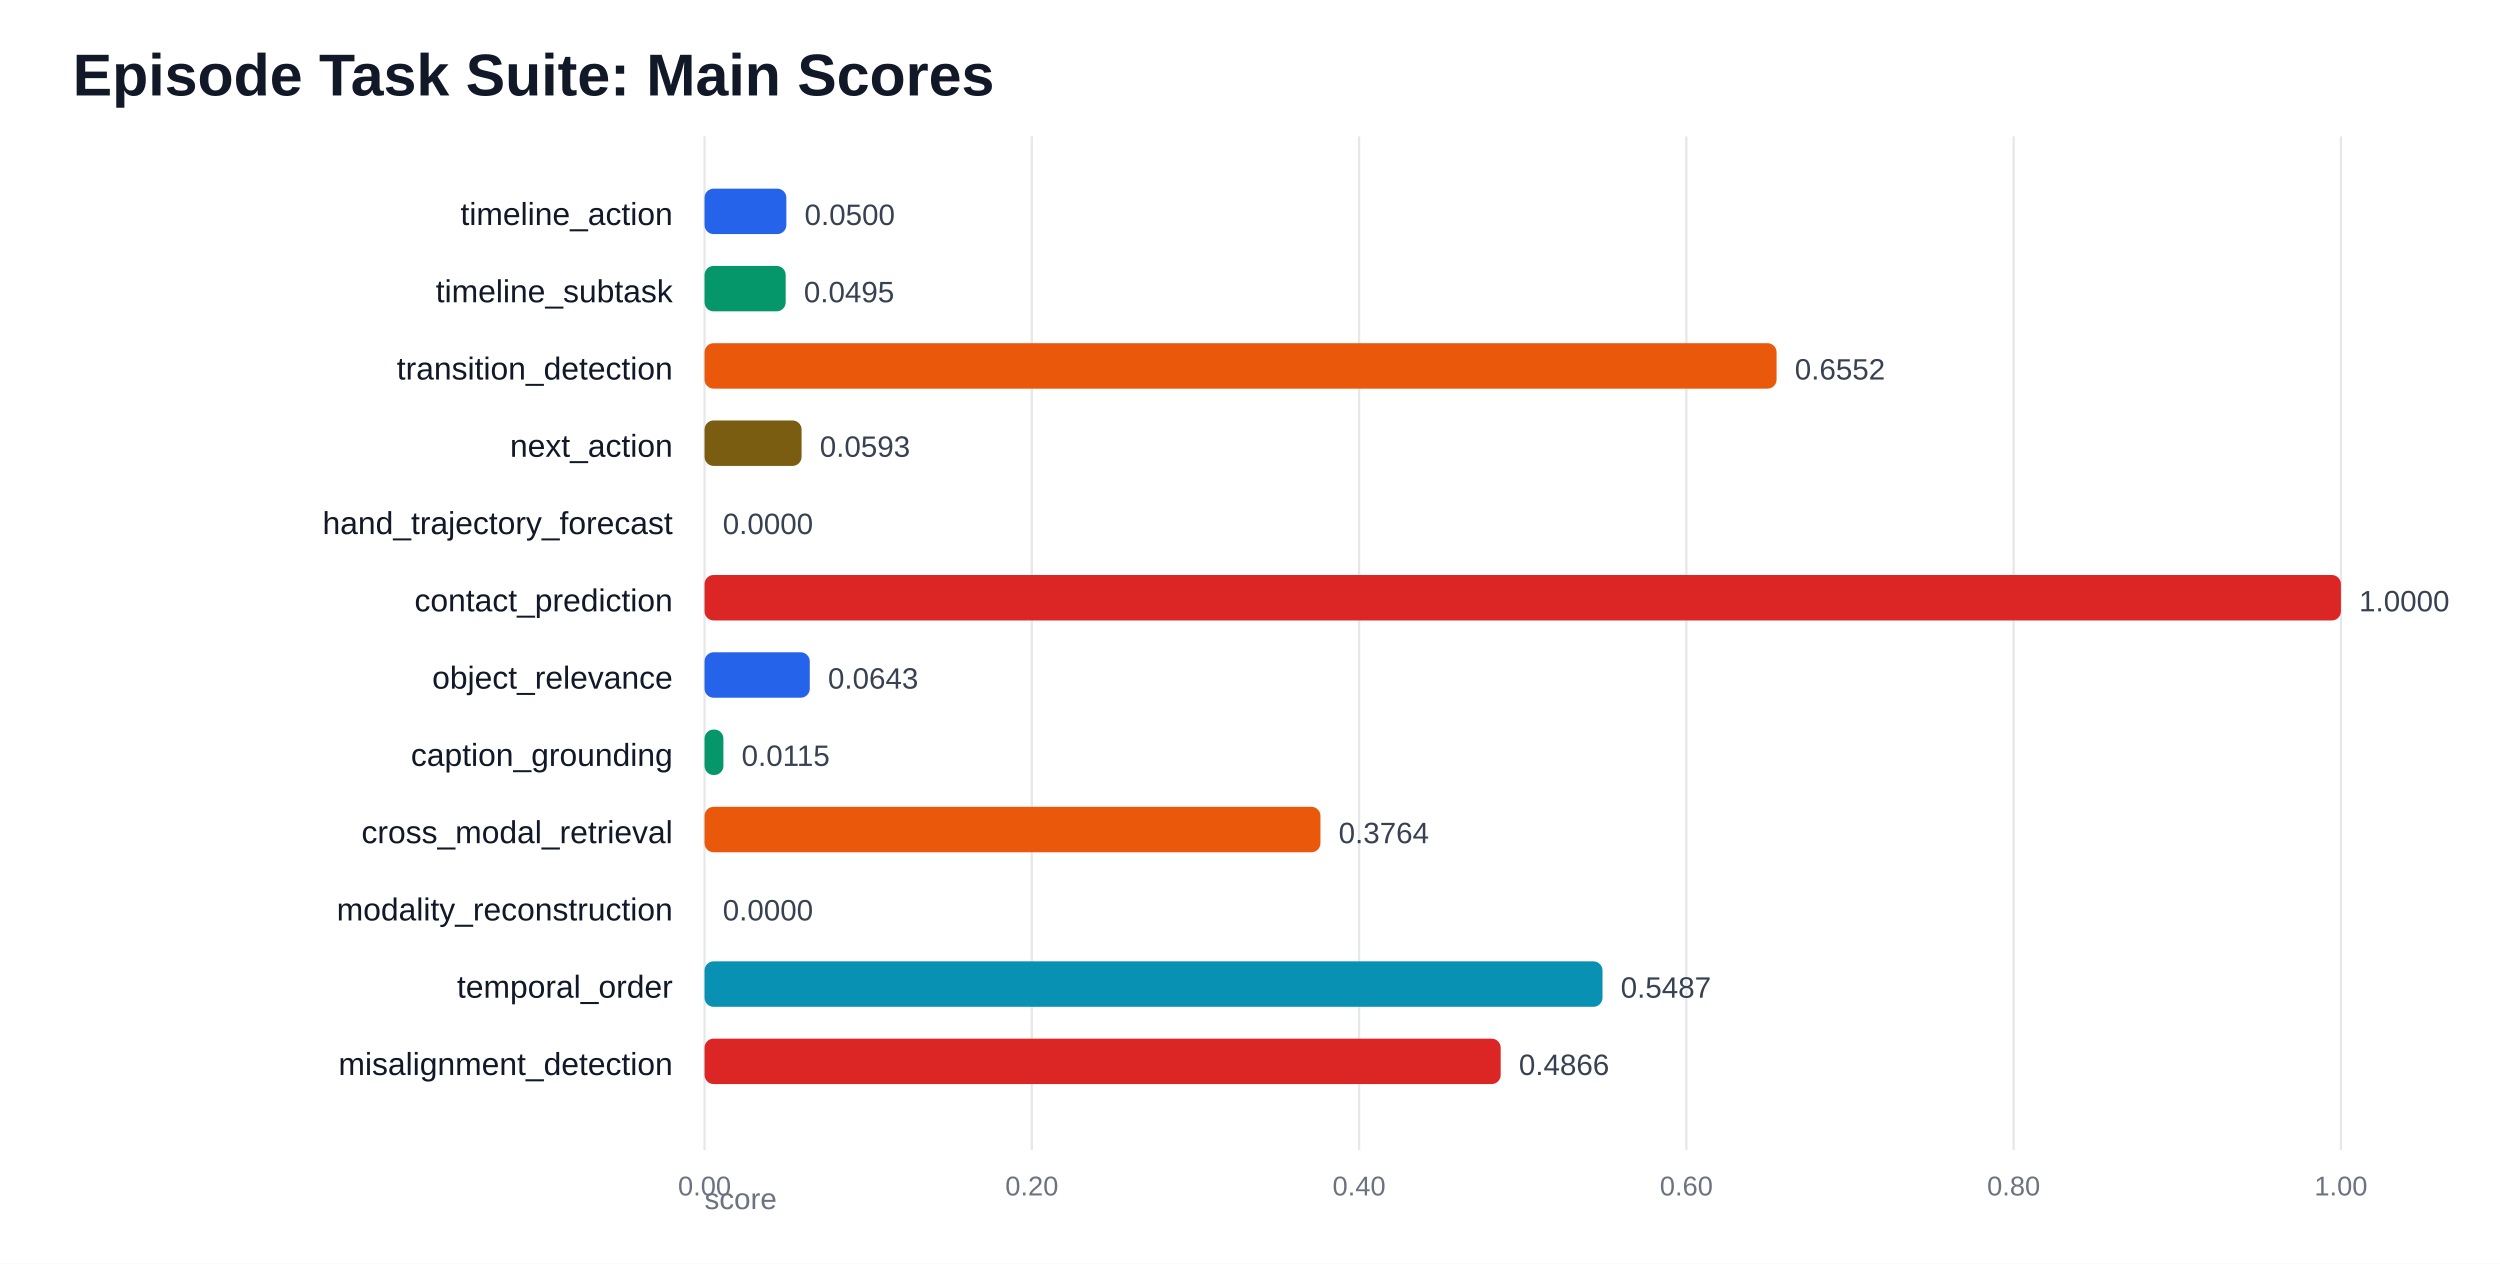
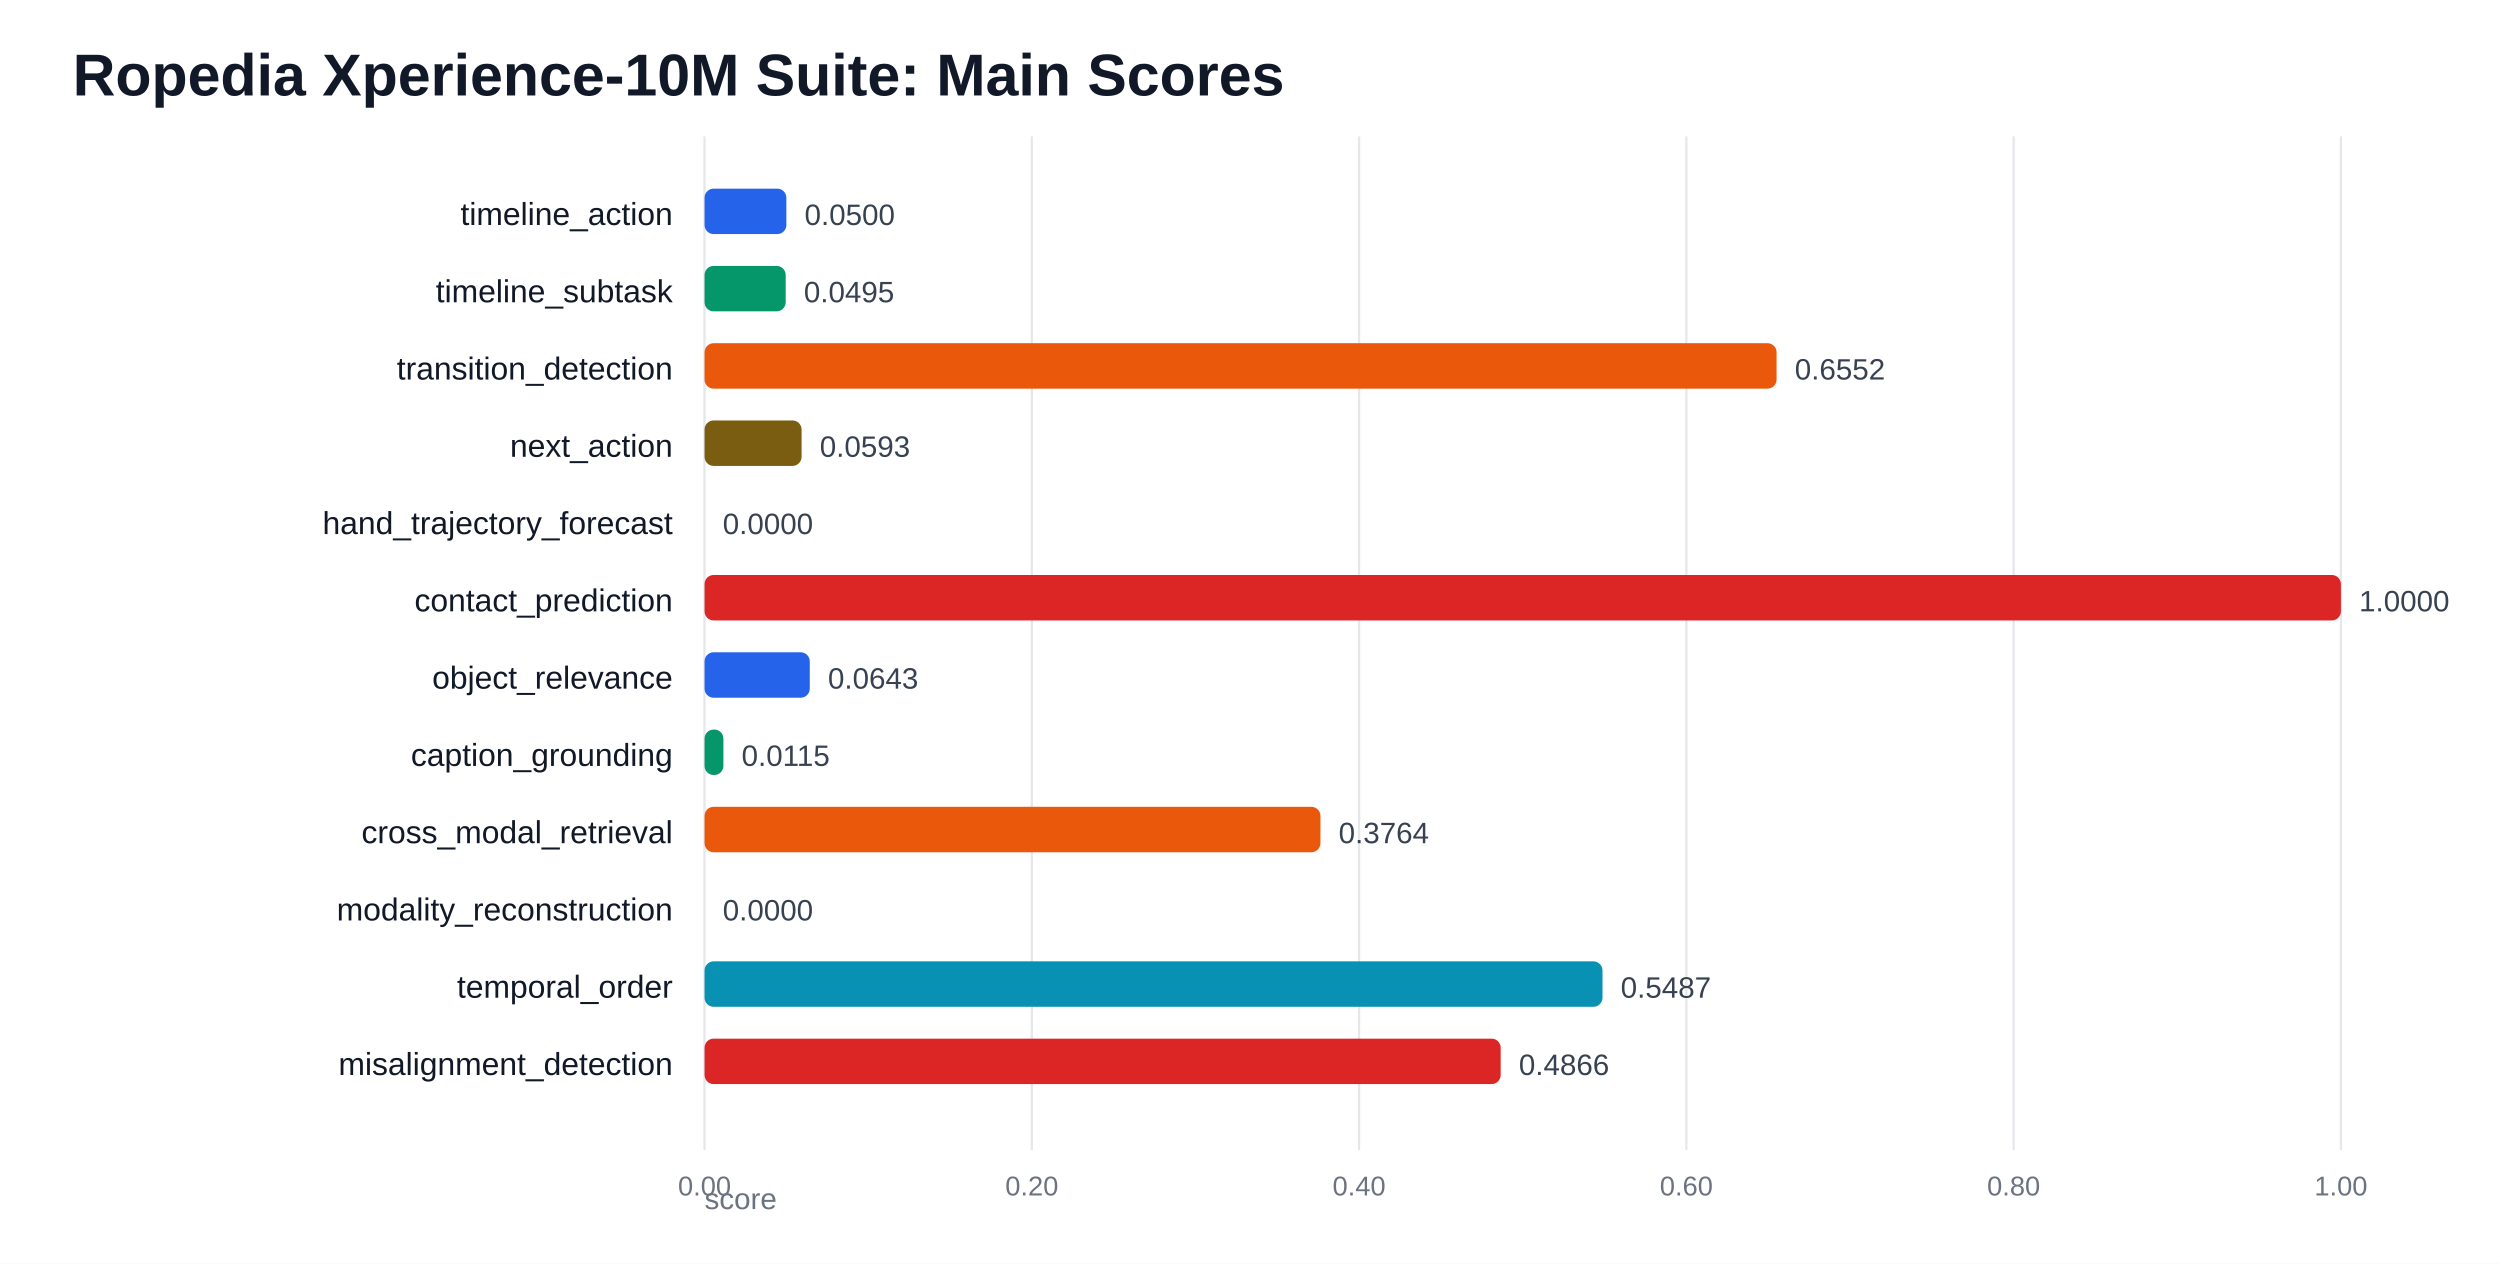
<svg xmlns="http://www.w3.org/2000/svg" width="1100" height="556" viewBox="0 0 1100 556">
  <rect width="100%" height="100%" fill="#ffffff" />
-   <text x="32" y="42" font-family="Arial, sans-serif" font-size="26" font-weight="700" fill="#111827">Episode Task Suite: Main Scores</text>
+   <text x="32" y="42" font-family="Arial, sans-serif" font-size="26" font-weight="700" fill="#111827">Ropedia Xperience-10M Suite: Main Scores</text>
  <text x="310" y="532" font-family="Arial, sans-serif" font-size="13" fill="#6b7280">score</text>
  <line x1="310.0" y1="60" x2="310.0" y2="506" stroke="#e5e7eb" stroke-width="1" />
  <text x="310.0" y="526" text-anchor="middle" font-family="Arial, sans-serif" font-size="12" fill="#6b7280">0.00</text>
  <line x1="454.0" y1="60" x2="454.0" y2="506" stroke="#e5e7eb" stroke-width="1" />
  <text x="454.0" y="526" text-anchor="middle" font-family="Arial, sans-serif" font-size="12" fill="#6b7280">0.20</text>
  <line x1="598.0" y1="60" x2="598.0" y2="506" stroke="#e5e7eb" stroke-width="1" />
  <text x="598.0" y="526" text-anchor="middle" font-family="Arial, sans-serif" font-size="12" fill="#6b7280">0.40</text>
  <line x1="742.0" y1="60" x2="742.0" y2="506" stroke="#e5e7eb" stroke-width="1" />
  <text x="742.0" y="526" text-anchor="middle" font-family="Arial, sans-serif" font-size="12" fill="#6b7280">0.60</text>
  <line x1="886.0" y1="60" x2="886.0" y2="506" stroke="#e5e7eb" stroke-width="1" />
  <text x="886.0" y="526" text-anchor="middle" font-family="Arial, sans-serif" font-size="12" fill="#6b7280">0.80</text>
  <line x1="1030.0" y1="60" x2="1030.0" y2="506" stroke="#e5e7eb" stroke-width="1" />
  <text x="1030.0" y="526" text-anchor="middle" font-family="Arial, sans-serif" font-size="12" fill="#6b7280">1.00</text>
  <text x="296" y="99" text-anchor="end" font-family="Arial, sans-serif" font-size="14" fill="#111827">timeline_action</text>
  <rect x="310" y="83" width="36.0" height="20" rx="4" fill="#2563eb" />
  <text x="354.0" y="99" font-family="Arial, sans-serif" font-size="13" fill="#374151">0.0500</text>
  <text x="296" y="133" text-anchor="end" font-family="Arial, sans-serif" font-size="14" fill="#111827">timeline_subtask</text>
  <rect x="310" y="117" width="35.7" height="20" rx="4" fill="#059669" />
  <text x="353.7" y="133" font-family="Arial, sans-serif" font-size="13" fill="#374151">0.0495</text>
  <text x="296" y="167" text-anchor="end" font-family="Arial, sans-serif" font-size="14" fill="#111827">transition_detection</text>
  <rect x="310" y="151" width="471.7" height="20" rx="4" fill="#ea580c" />
  <text x="789.7" y="167" font-family="Arial, sans-serif" font-size="13" fill="#374151">0.6552</text>
  <text x="296" y="201" text-anchor="end" font-family="Arial, sans-serif" font-size="14" fill="#111827">next_action</text>
  <rect x="310" y="185" width="42.7" height="20" rx="4" fill="#7b5d12" />
  <text x="360.7" y="201" font-family="Arial, sans-serif" font-size="13" fill="#374151">0.0593</text>
  <text x="296" y="235" text-anchor="end" font-family="Arial, sans-serif" font-size="14" fill="#111827">hand_trajectory_forecast</text>
  <rect x="310" y="219" width="0.0" height="20" rx="4" fill="#0891b2" />
  <text x="318.0" y="235" font-family="Arial, sans-serif" font-size="13" fill="#374151">0.0000</text>
  <text x="296" y="269" text-anchor="end" font-family="Arial, sans-serif" font-size="14" fill="#111827">contact_prediction</text>
  <rect x="310" y="253" width="720.0" height="20" rx="4" fill="#dc2626" />
  <text x="1038.0" y="269" font-family="Arial, sans-serif" font-size="13" fill="#374151">1.0000</text>
  <text x="296" y="303" text-anchor="end" font-family="Arial, sans-serif" font-size="14" fill="#111827">object_relevance</text>
  <rect x="310" y="287" width="46.3" height="20" rx="4" fill="#2563eb" />
  <text x="364.3" y="303" font-family="Arial, sans-serif" font-size="13" fill="#374151">0.0643</text>
  <text x="296" y="337" text-anchor="end" font-family="Arial, sans-serif" font-size="14" fill="#111827">caption_grounding</text>
  <rect x="310" y="321" width="8.3" height="20" rx="4" fill="#059669" />
  <text x="326.3" y="337" font-family="Arial, sans-serif" font-size="13" fill="#374151">0.0115</text>
  <text x="296" y="371" text-anchor="end" font-family="Arial, sans-serif" font-size="14" fill="#111827">cross_modal_retrieval</text>
  <rect x="310" y="355" width="271.0" height="20" rx="4" fill="#ea580c" />
  <text x="589.0" y="371" font-family="Arial, sans-serif" font-size="13" fill="#374151">0.3764</text>
  <text x="296" y="405" text-anchor="end" font-family="Arial, sans-serif" font-size="14" fill="#111827">modality_reconstruction</text>
  <rect x="310" y="389" width="0.0" height="20" rx="4" fill="#7b5d12" />
  <text x="318.0" y="405" font-family="Arial, sans-serif" font-size="13" fill="#374151">0.0000</text>
  <text x="296" y="439" text-anchor="end" font-family="Arial, sans-serif" font-size="14" fill="#111827">temporal_order</text>
  <rect x="310" y="423" width="395.1" height="20" rx="4" fill="#0891b2" />
  <text x="713.1" y="439" font-family="Arial, sans-serif" font-size="13" fill="#374151">0.5487</text>
  <text x="296" y="473" text-anchor="end" font-family="Arial, sans-serif" font-size="14" fill="#111827">misalignment_detection</text>
  <rect x="310" y="457" width="350.3" height="20" rx="4" fill="#dc2626" />
  <text x="668.3" y="473" font-family="Arial, sans-serif" font-size="13" fill="#374151">0.4866</text>
</svg>
